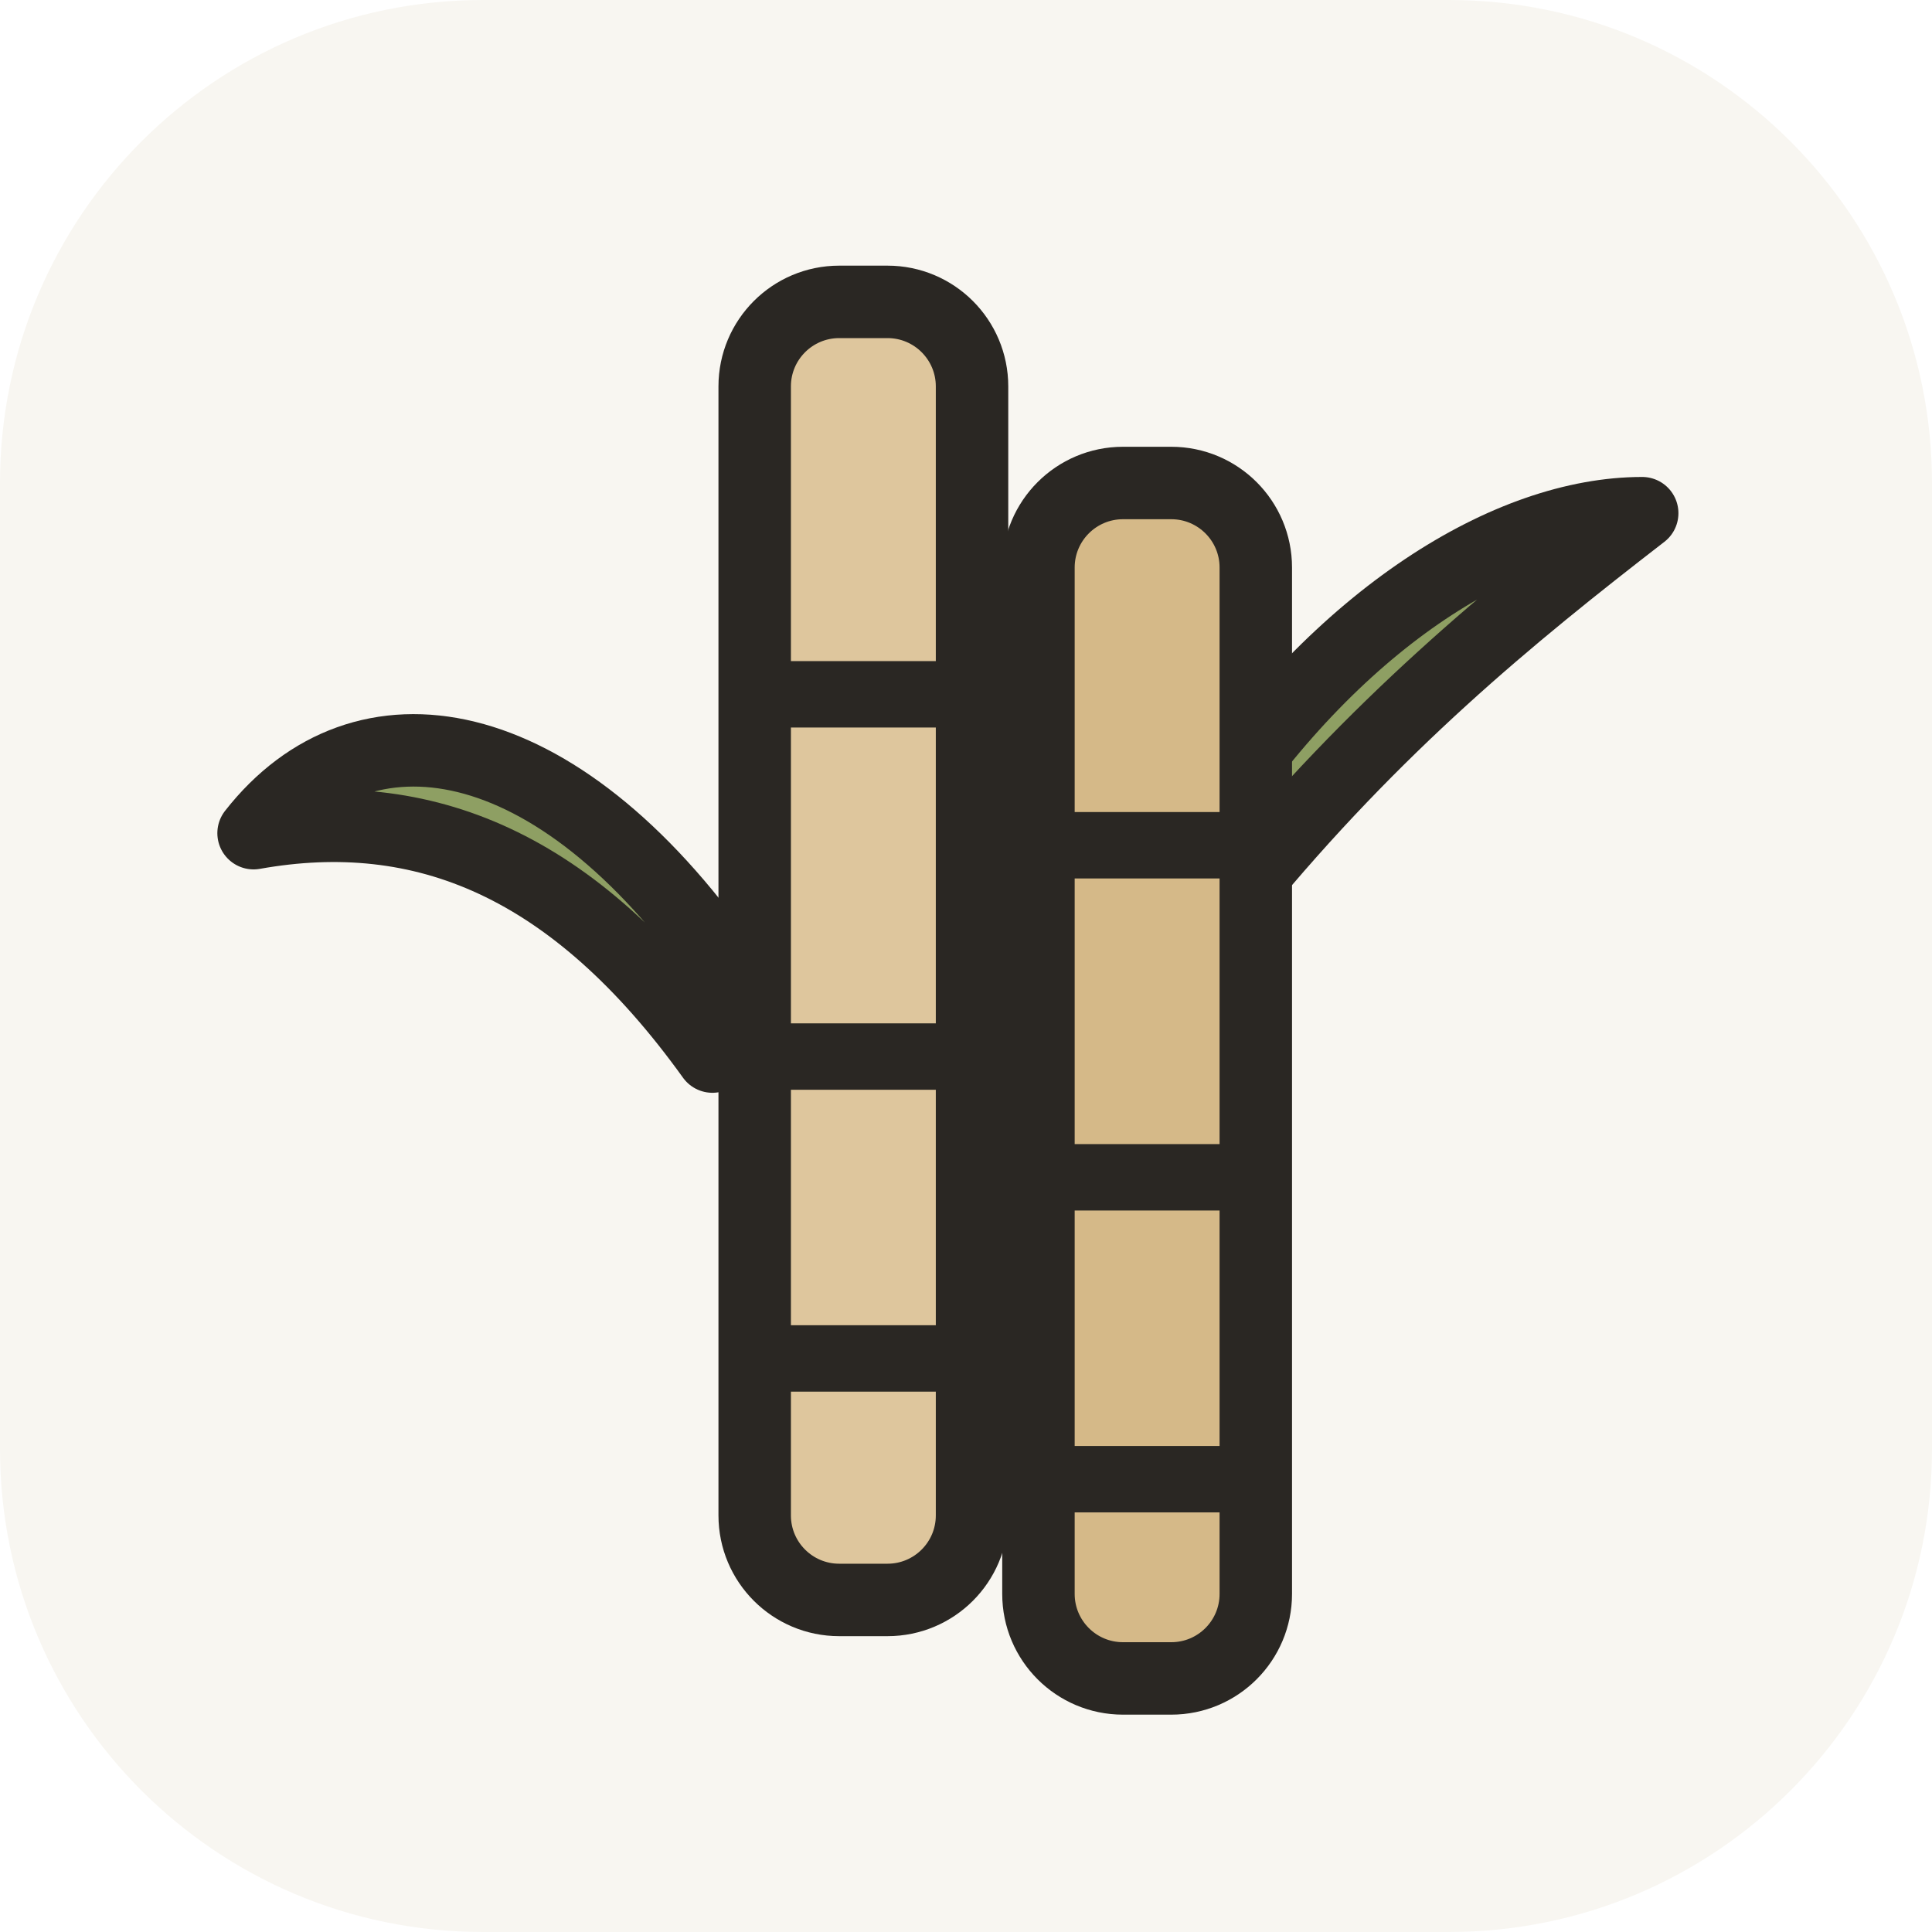
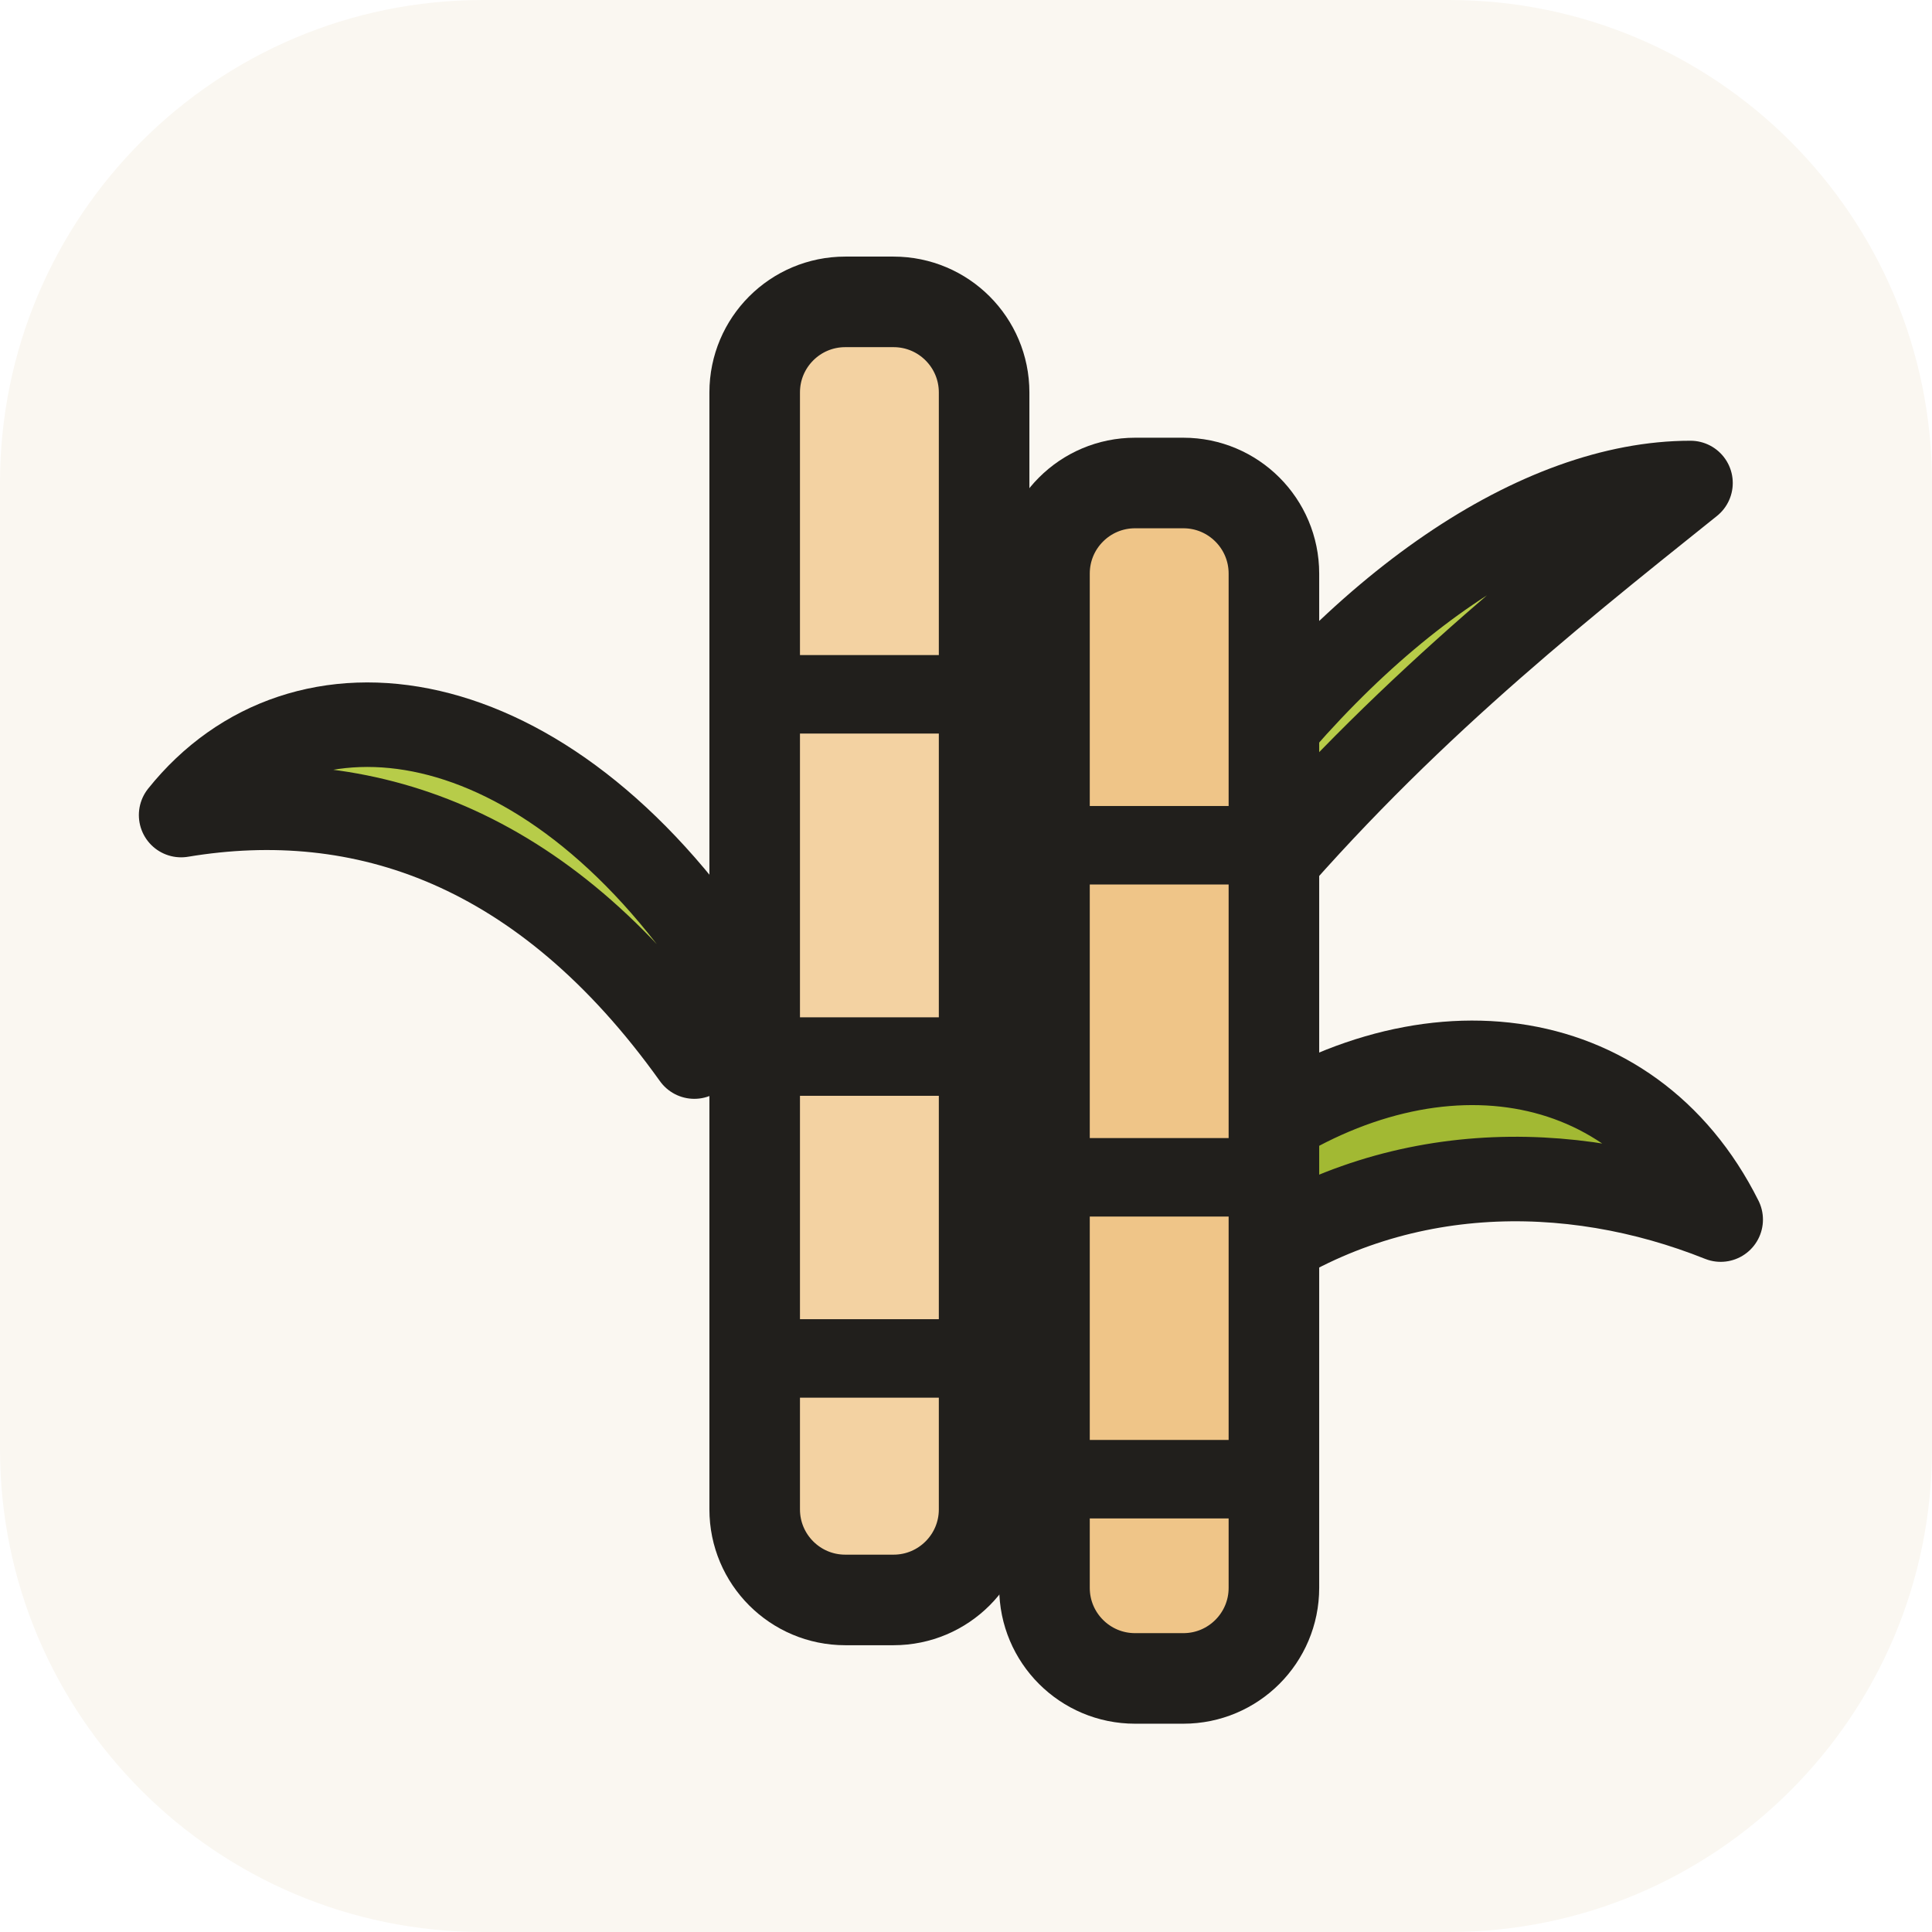
<svg xmlns="http://www.w3.org/2000/svg" viewBox="0 0 32 32" fill="none">
-   <rect width="32" height="32" rx="8" fill="#F8F6F1" />
-   <path d="M12 16C9.2 12 6 11.5 4.2 13.8C7 13.3 9.5 14.3 11.8 17.5Z" fill="#8E9F63" stroke="#2A2723" stroke-width="1.2" stroke-linecap="round" stroke-linejoin="round" />
-   <path d="M20 13.5C22.2 10.2 25 8.5 27.2 8.5C25 10.2 22.8 12 20.5 14.8Z" fill="#8E9F63" stroke="#2A2723" stroke-width="1.2" stroke-linecap="round" stroke-linejoin="round" />
-   <rect x="12.5" y="5" width="3.6" height="21.5" rx="1.4" fill="#DEC69D" stroke="#2A2723" stroke-width="1.2" />
-   <path d="M12.7 11.5H15.9M12.7 17.5H15.9M12.7 22.5H15.9" stroke="#2A2723" stroke-width="1.1" />
-   <rect x="17.2" y="8" width="3.6" height="19.8" rx="1.4" fill="#D5B988" stroke="#2A2723" stroke-width="1.2" />
-   <path d="M17.4 14H20.6M17.4 19.5H20.6M17.4 24.5H20.6" stroke="#2A2723" stroke-width="1.1" />
+   <rect width="32" height="32" rx="8" fill="#FAF7F1" />
+   <path d="M12 16C9 11.5 5 11 3 13.5C6 13 9 14 11.5 17.5Z" fill="#B7CC49" stroke="#211F1C" stroke-width="1.4" stroke-linecap="round" stroke-linejoin="round" />
+   <path d="M20 13.5C22.5 10 25.5 8 28 8C25.5 10 23 12 20.5 15Z" fill="#B7CC49" stroke="#211F1C" stroke-width="1.4" stroke-linecap="round" stroke-linejoin="round" />
+   <path d="M20.5 19C23.5 16.8 27 17.2 28.5 20.2C26 19.2 23 19.2 20.5 21Z" fill="#A2B933" stroke="#211F1C" stroke-width="1.4" stroke-linecap="round" stroke-linejoin="round" />
+   <rect x="12.5" y="5" width="3.8" height="21.5" rx="1.5" fill="#F3D2A2" stroke="#211F1C" stroke-width="1.5" />
+   <path d="M12.8 11.5H16M12.8 17.5H16M12.8 22.5H16" stroke="#211F1C" stroke-width="1.3" />
+   <rect x="17.3" y="8" width="3.8" height="19.8" rx="1.5" fill="#EFC588" stroke="#211F1C" stroke-width="1.5" />
+   <path d="M17.6 14H20.8M17.6 19.5H20.8M17.6 24.5H20.8" stroke="#211F1C" stroke-width="1.3" />
</svg>
